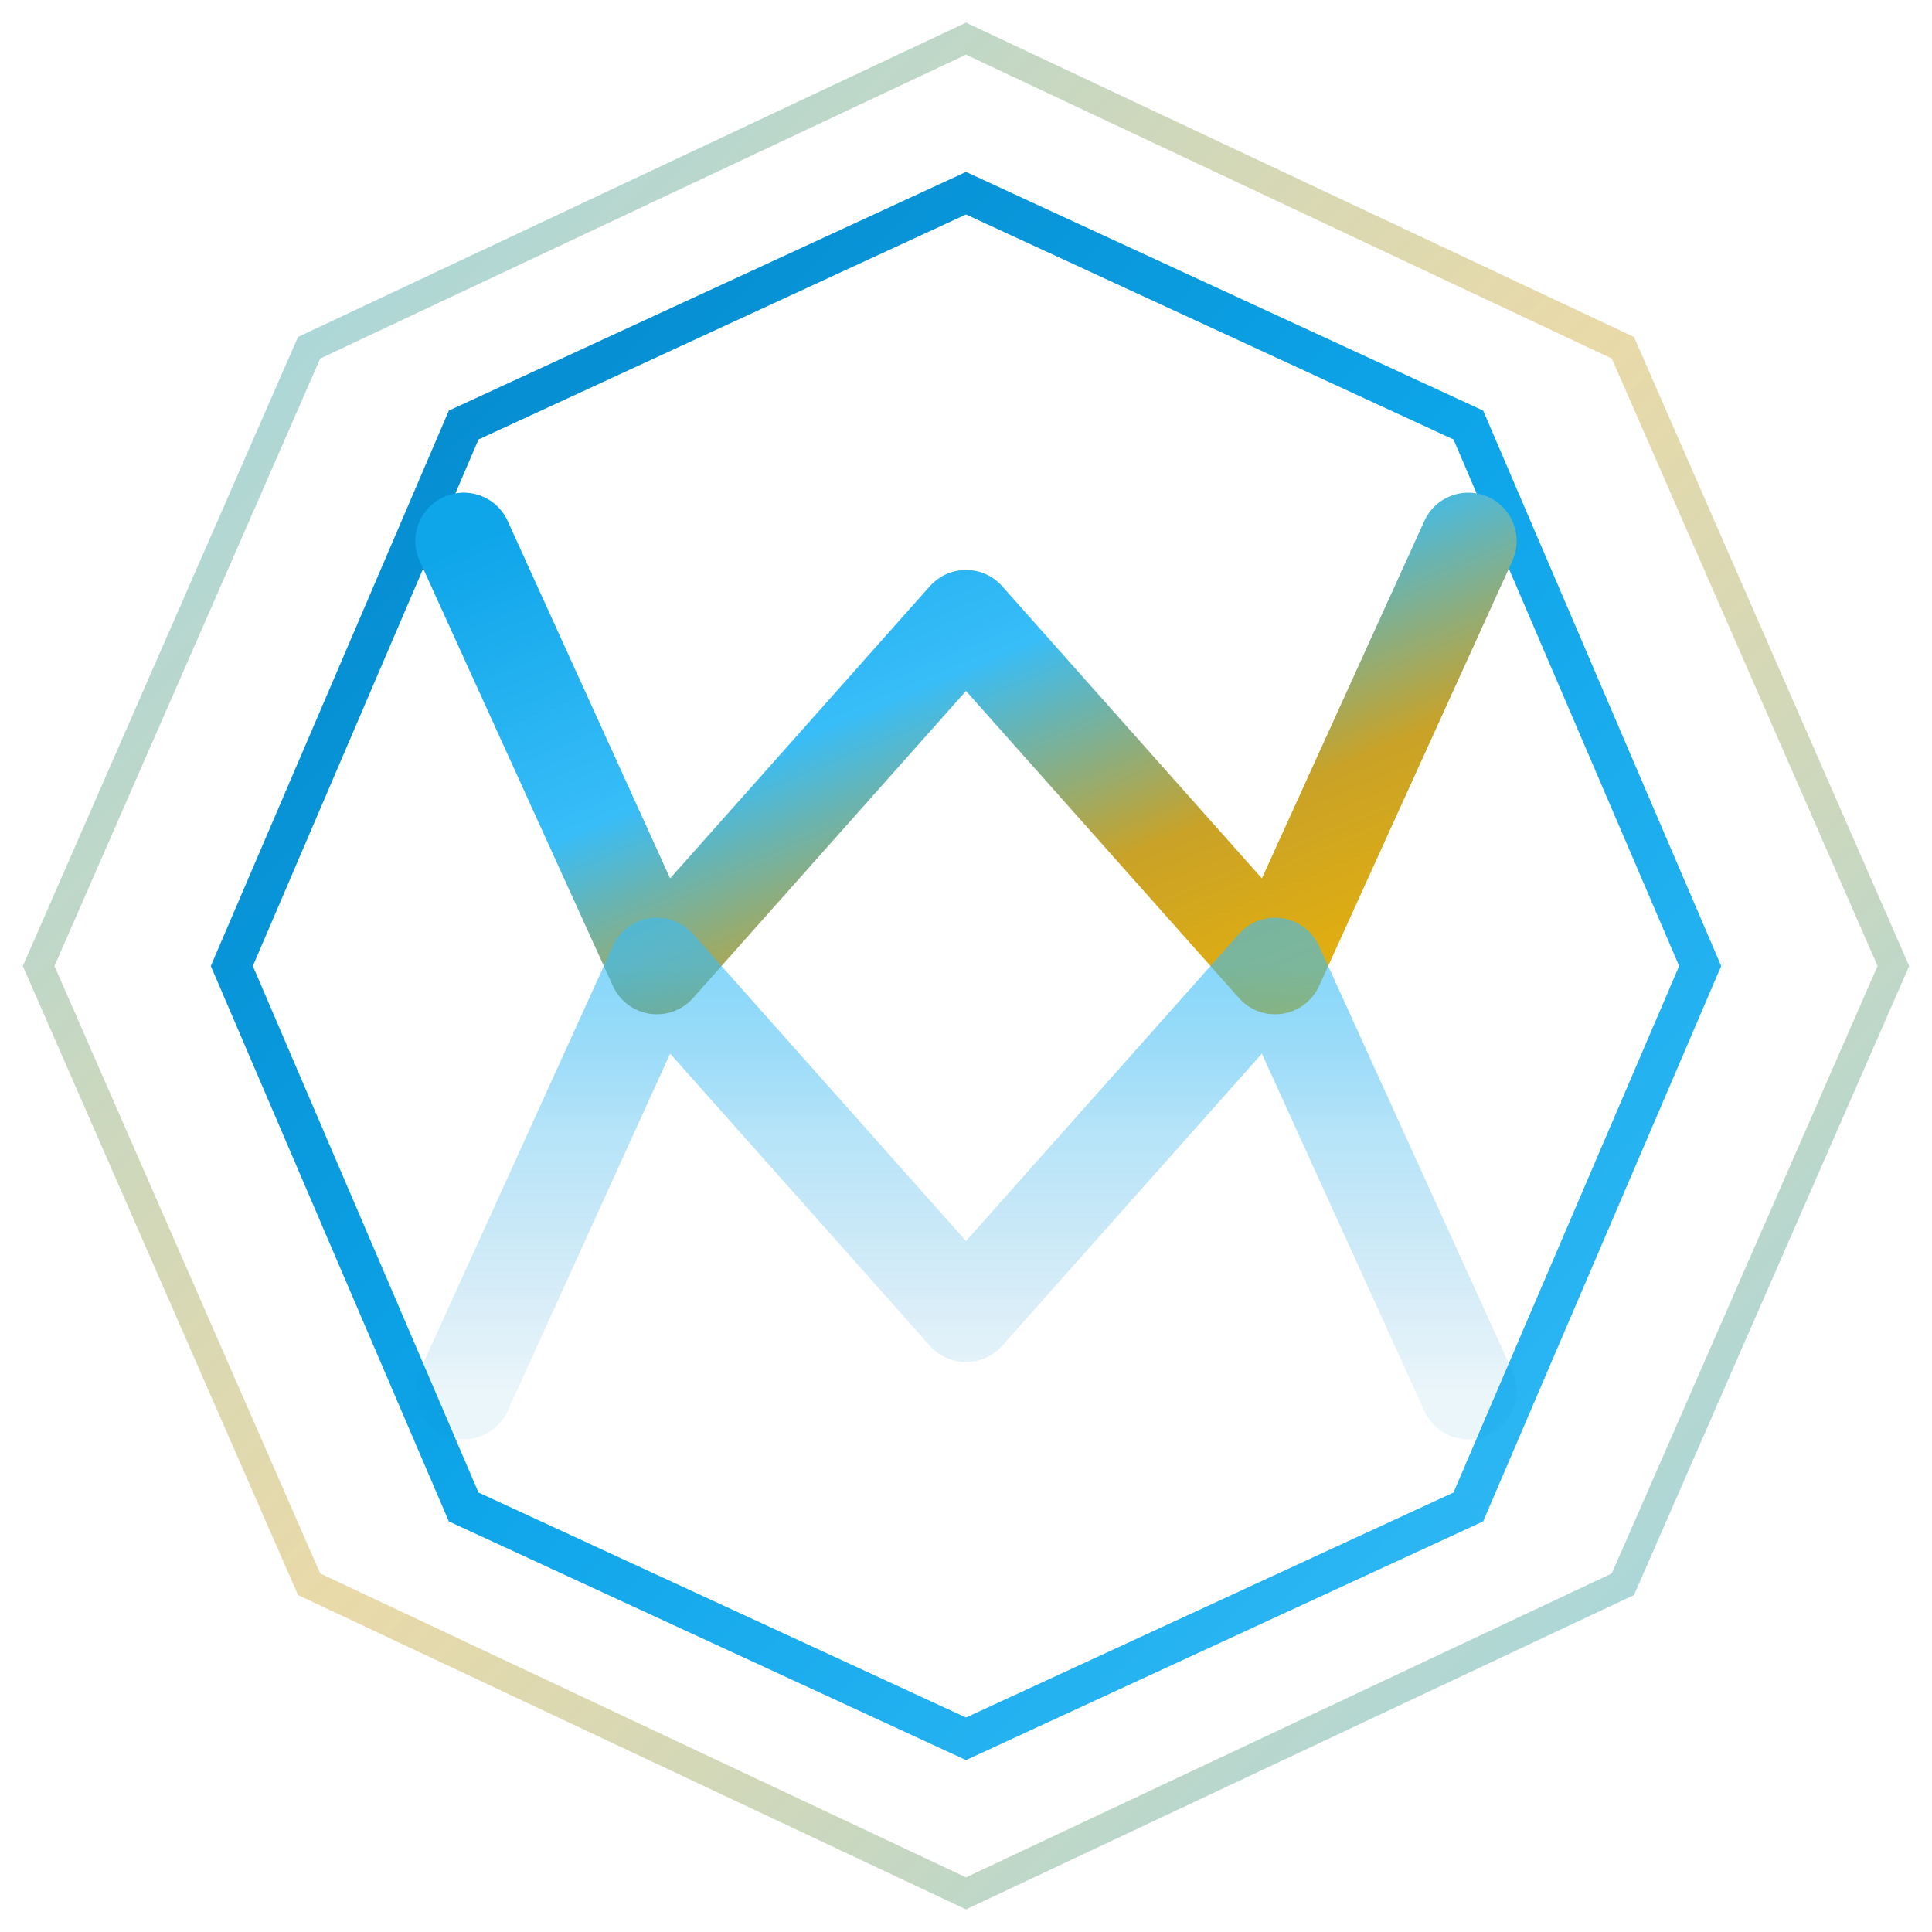
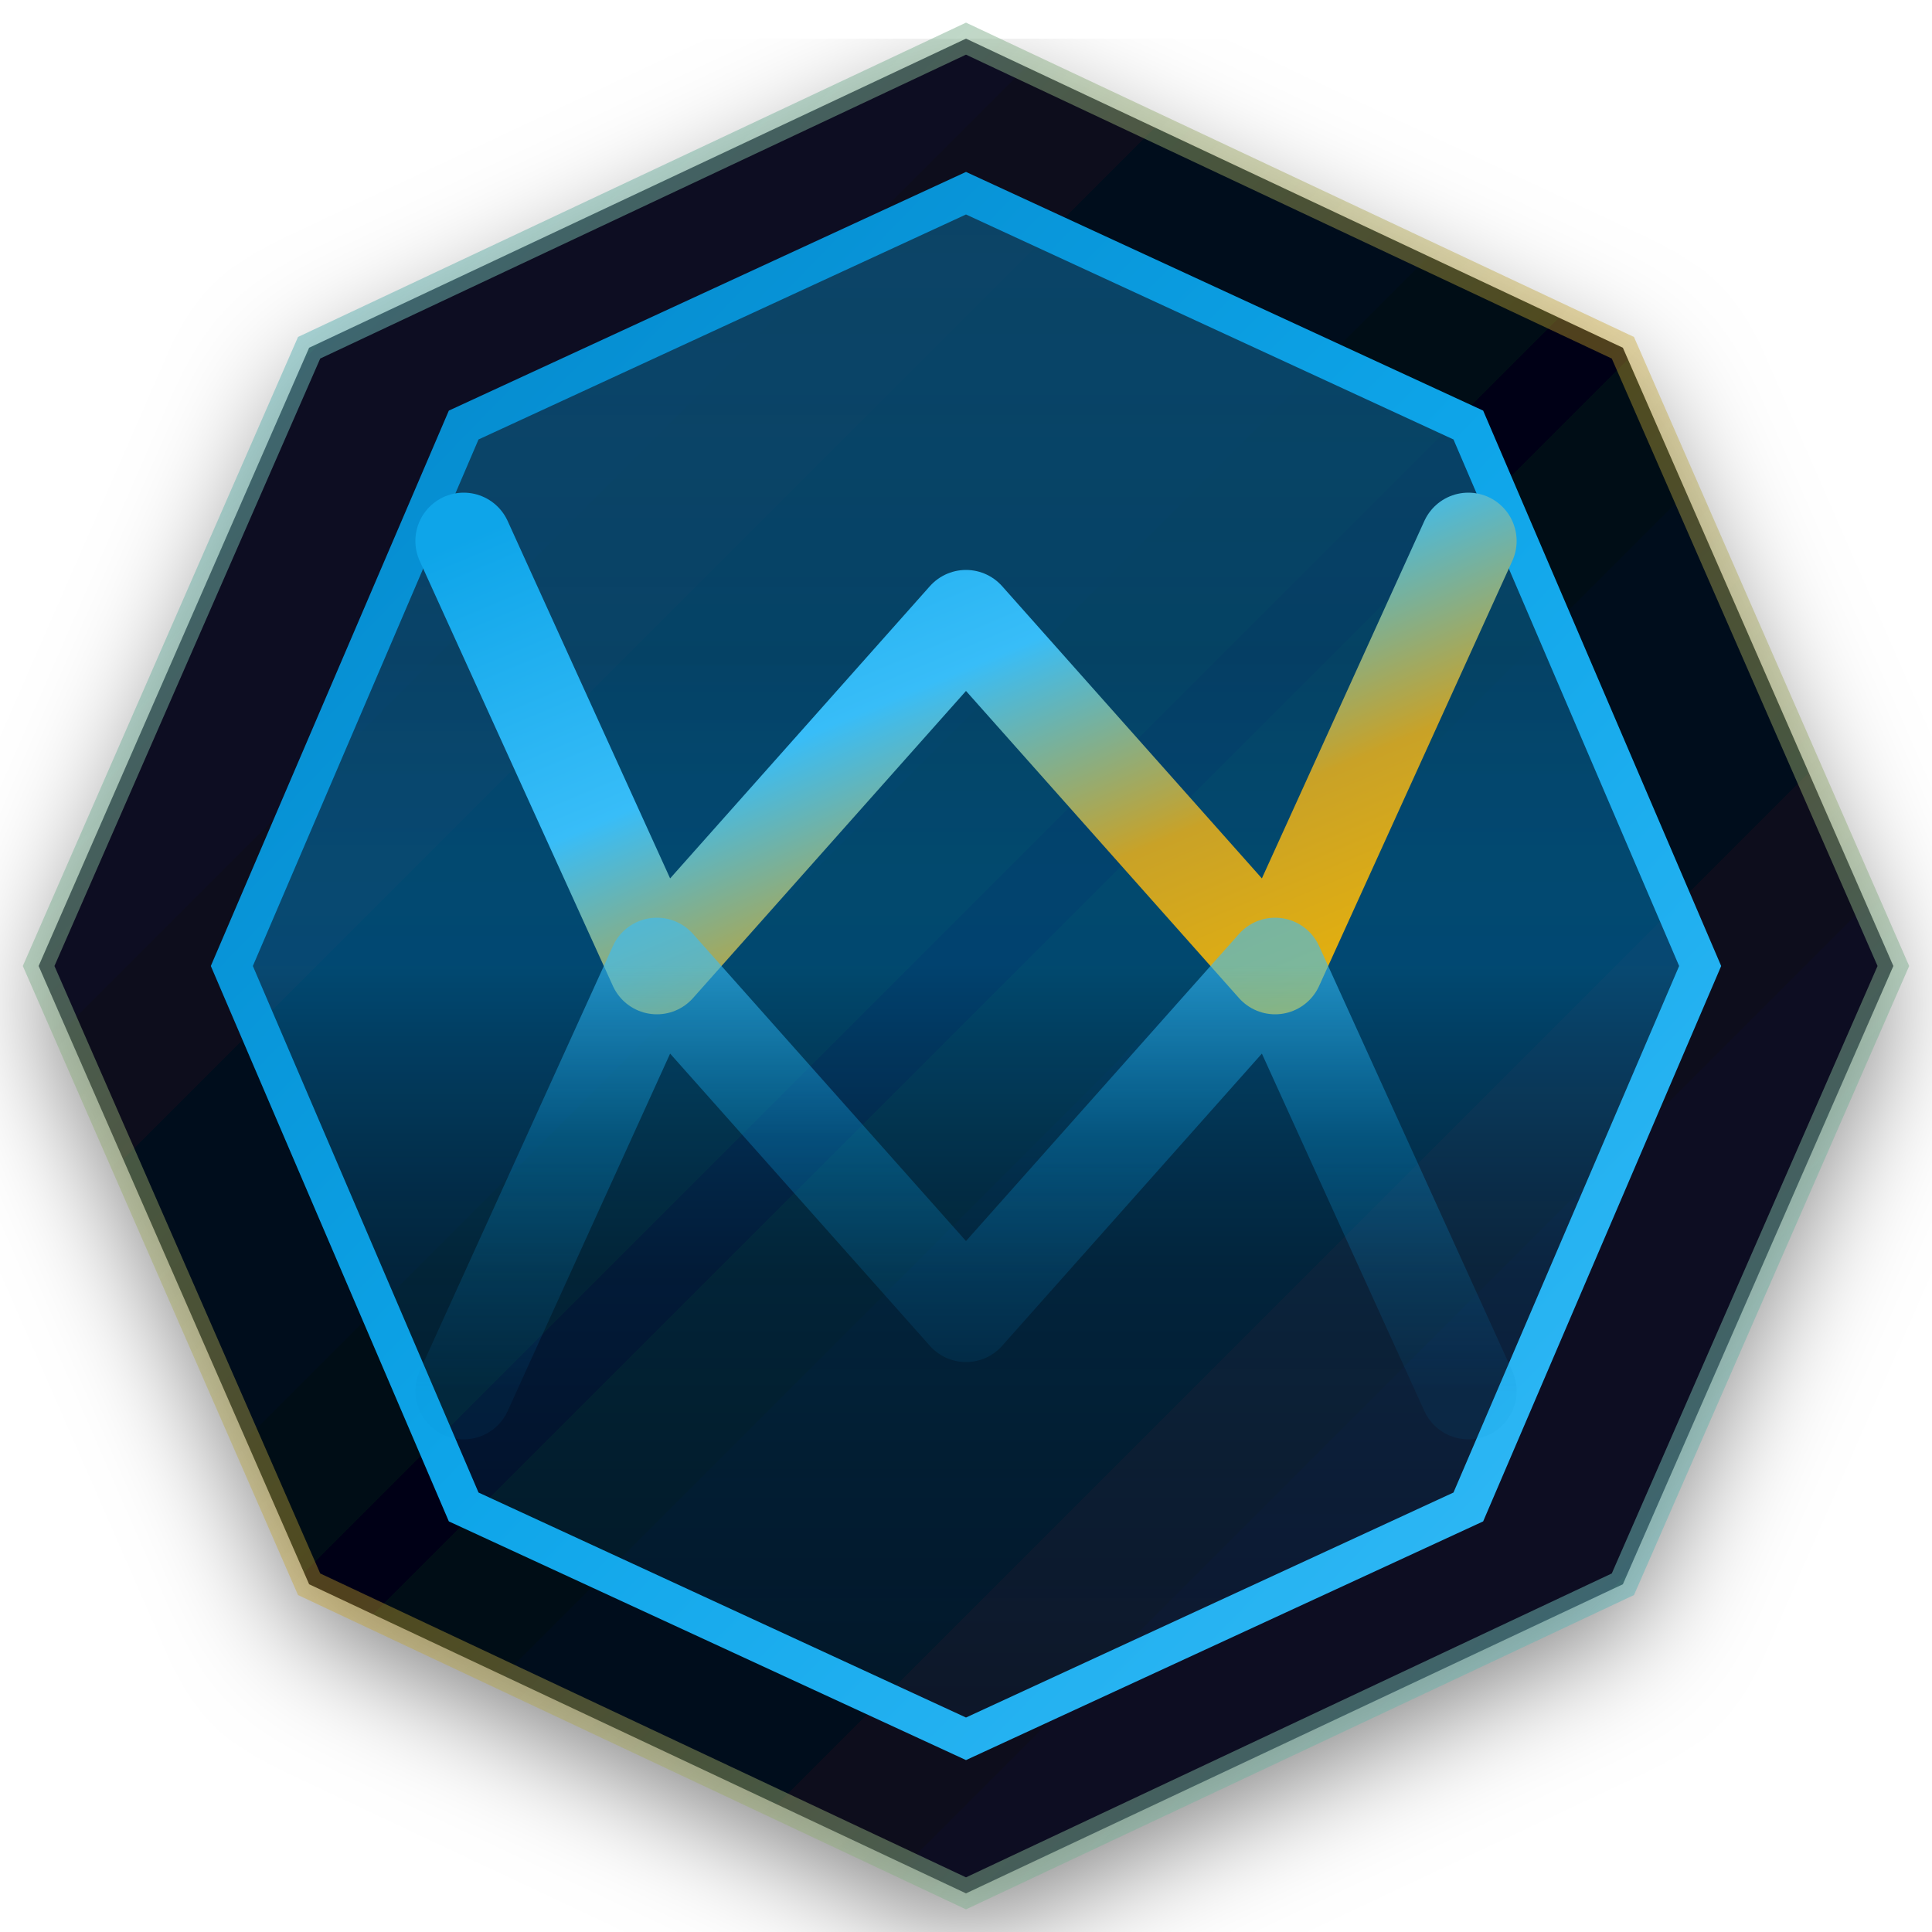
<svg xmlns="http://www.w3.org/2000/svg" width="100" height="100" viewBox="0 0 100 100">
  <defs>
-     <linearGradient id="primaryGrad" x1="0%" y1="0%" x2="100%" y2="100%">
+     <linearGradient id="primaryGradicon100D" x1="0%" y1="0%" x2="100%" y2="100%">
      <stop offset="0%" stop-color="#0ea5e9" />
      <stop offset="40%" stop-color="#38bdf8" />
      <stop offset="70%" stop-color="#c9a227" />
      <stop offset="100%" stop-color="#eab308" />
    </linearGradient>
-     <linearGradient id="blueGrad" x1="0%" y1="0%" x2="100%" y2="100%">
+     <linearGradient id="blueGradicon100D" x1="0%" y1="0%" x2="100%" y2="100%">
      <stop offset="0%" stop-color="#0284c7" />
      <stop offset="50%" stop-color="#0ea5e9" />
      <stop offset="100%" stop-color="#38bdf8" />
    </linearGradient>
-     <linearGradient id="goldGrad" x1="0%" y1="0%" x2="100%" y2="100%">
+     <linearGradient id="goldGradicon100D" x1="0%" y1="0%" x2="100%" y2="100%">
      <stop offset="0%" stop-color="#a16207" />
      <stop offset="50%" stop-color="#c9a227" />
      <stop offset="100%" stop-color="#eab308" />
    </linearGradient>
-     <linearGradient id="mirrorShimmer" x1="0%" y1="0%" x2="100%" y2="0%">
+     <linearGradient id="textGradicon100D" x1="0%" y1="0%" x2="100%" y2="0%">
+       <stop offset="0%" stop-color="#38bdf8" />
+       <stop offset="50%" stop-color="#7dd3fc" />
+       <stop offset="100%" stop-color="#eab308" />
+     </linearGradient>
+     <linearGradient id="mirrorSurfaceicon100D" x1="0%" y1="0%" x2="0%" y2="100%">
+       <stop offset="0%" stop-color="#0c4a6e" stop-opacity="0.9" />
+       <stop offset="30%" stop-color="#075985" stop-opacity="0.7" />
+       <stop offset="50%" stop-color="#0284c7" stop-opacity="0.5" />
+       <stop offset="70%" stop-color="#075985" stop-opacity="0.3" />
+       <stop offset="100%" stop-color="#0c4a6e" stop-opacity="0.15" />
+     </linearGradient>
+     <linearGradient id="mirrorShimmericon100D" x1="0%" y1="0%" x2="100%" y2="0%">
      <stop offset="0%" stop-color="#0ea5e9" stop-opacity="0.2" />
      <stop offset="30%" stop-color="#7dd3fc" stop-opacity="0.8" />
      <stop offset="50%" stop-color="#ffffff" stop-opacity="1" />
      <stop offset="70%" stop-color="#eab308" stop-opacity="0.8" />
      <stop offset="100%" stop-color="#c9a227" stop-opacity="0.2" />
    </linearGradient>
-     <linearGradient id="reflectionGrad" x1="0%" y1="0%" x2="0%" y2="100%">
+     <linearGradient id="reflectionGradicon100D" x1="0%" y1="0%" x2="0%" y2="100%">
      <stop offset="0%" stop-color="#38bdf8" stop-opacity="0.6" />
      <stop offset="40%" stop-color="#0ea5e9" stop-opacity="0.3" />
      <stop offset="100%" stop-color="#0284c7" stop-opacity="0.08" />
    </linearGradient>
-     <linearGradient id="frameHighlight" x1="0%" y1="0%" x2="100%" y2="100%">
+     <linearGradient id="frameGradicon100D" x1="0%" y1="0%" x2="100%" y2="100%">
+       <stop offset="0%" stop-color="#0f172a" />
+       <stop offset="50%" stop-color="#020617" />
+       <stop offset="100%" stop-color="#0f172a" />
+     </linearGradient>
+     <linearGradient id="frameHighlighticon100D" x1="0%" y1="0%" x2="100%" y2="100%">
      <stop offset="0%" stop-color="#38bdf8" stop-opacity="0.6" />
      <stop offset="50%" stop-color="#c9a227" stop-opacity="0.4" />
      <stop offset="100%" stop-color="#38bdf8" stop-opacity="0.6" />
    </linearGradient>
+     <filter id="frameShadowicon100D" x="-20%" y="-20%" width="140%" height="140%">
+       <feDropShadow dx="0" dy="2" stdDeviation="3" flood-color="#000" flood-opacity="0.5" />
+     </filter>
  </defs>
-   <polygon points="50,2 84,18 98,50 84,82 50,98 16,82 2,50 16,18" fill="none" stroke="url(#frameHighlight)" stroke-width="1.5" />
-   <polygon points="50,10 76,22 88,50 76,78 50,90 24,78 12,50 24,22" fill="none" stroke="url(#blueGrad)" stroke-width="2" />
-   <path d="M24,28 L34,50 L50,32 L66,50 L76,28" fill="none" stroke="url(#primaryGrad)" stroke-width="5" stroke-linecap="round" stroke-linejoin="round" />
-   <line x1="16" y1="50" x2="84" y2="50" stroke="url(#mirrorShimmer)" stroke-width="2.5" />
-   <path d="M24,72 L34,50 L50,68 L66,50 L76,72" fill="none" stroke="url(#reflectionGrad)" stroke-width="5" stroke-linecap="round" stroke-linejoin="round" />
-   <line x1="50" y1="2" x2="50" y2="10" stroke="url(#goldGrad)" stroke-width="2" />
-   <line x1="50" y1="90" x2="50" y2="98" stroke="url(#goldGrad)" stroke-width="2" />
-   <line x1="2" y1="50" x2="12" y2="50" stroke="url(#goldGrad)" stroke-width="2" />
-   <line x1="88" y1="50" x2="98" y2="50" stroke="url(#goldGrad)" stroke-width="2" />
+   <polygon points="50,2 84,18 98,50 84,82 50,98 16,82 2,50 16,18" fill="url(#frameGradicon100D)" filter="url(#frameShadowicon100D)" />
+   <polygon points="50,2 84,18 98,50 84,82 50,98 16,82 2,50 16,18" fill="none" stroke="url(#frameHighlighticon100D)" stroke-width="1.5" />
+   <polygon points="50,10 76,22 88,50 76,78 50,90 24,78 12,50 24,22" fill="url(#mirrorSurfaceicon100D)" />
+   <polygon points="50,10 76,22 88,50 76,78 50,90 24,78 12,50 24,22" fill="none" stroke="url(#blueGradicon100D)" stroke-width="2" />
+   <path d="M24,28 L34,50 L50,32 L66,50 L76,28" fill="none" stroke="url(#primaryGradicon100D)" stroke-width="5" stroke-linecap="round" stroke-linejoin="round" />
+   <line x1="16" y1="50" x2="84" y2="50" stroke="url(#mirrorShimmericon100D)" stroke-width="2.5" />
+   <path d="M24,72 L34,50 L50,68 L66,50 L76,72" fill="none" stroke="url(#reflectionGradicon100D)" stroke-width="5" stroke-linecap="round" stroke-linejoin="round" />
+   <line x1="50" y1="2" x2="50" y2="10" stroke="url(#goldGradicon100D)" stroke-width="2" />
+   <line x1="50" y1="90" x2="50" y2="98" stroke="url(#goldGradicon100D)" stroke-width="2" />
+   <line x1="2" y1="50" x2="12" y2="50" stroke="url(#goldGradicon100D)" stroke-width="2" />
+   <line x1="88" y1="50" x2="98" y2="50" stroke="url(#goldGradicon100D)" stroke-width="2" />
</svg>
